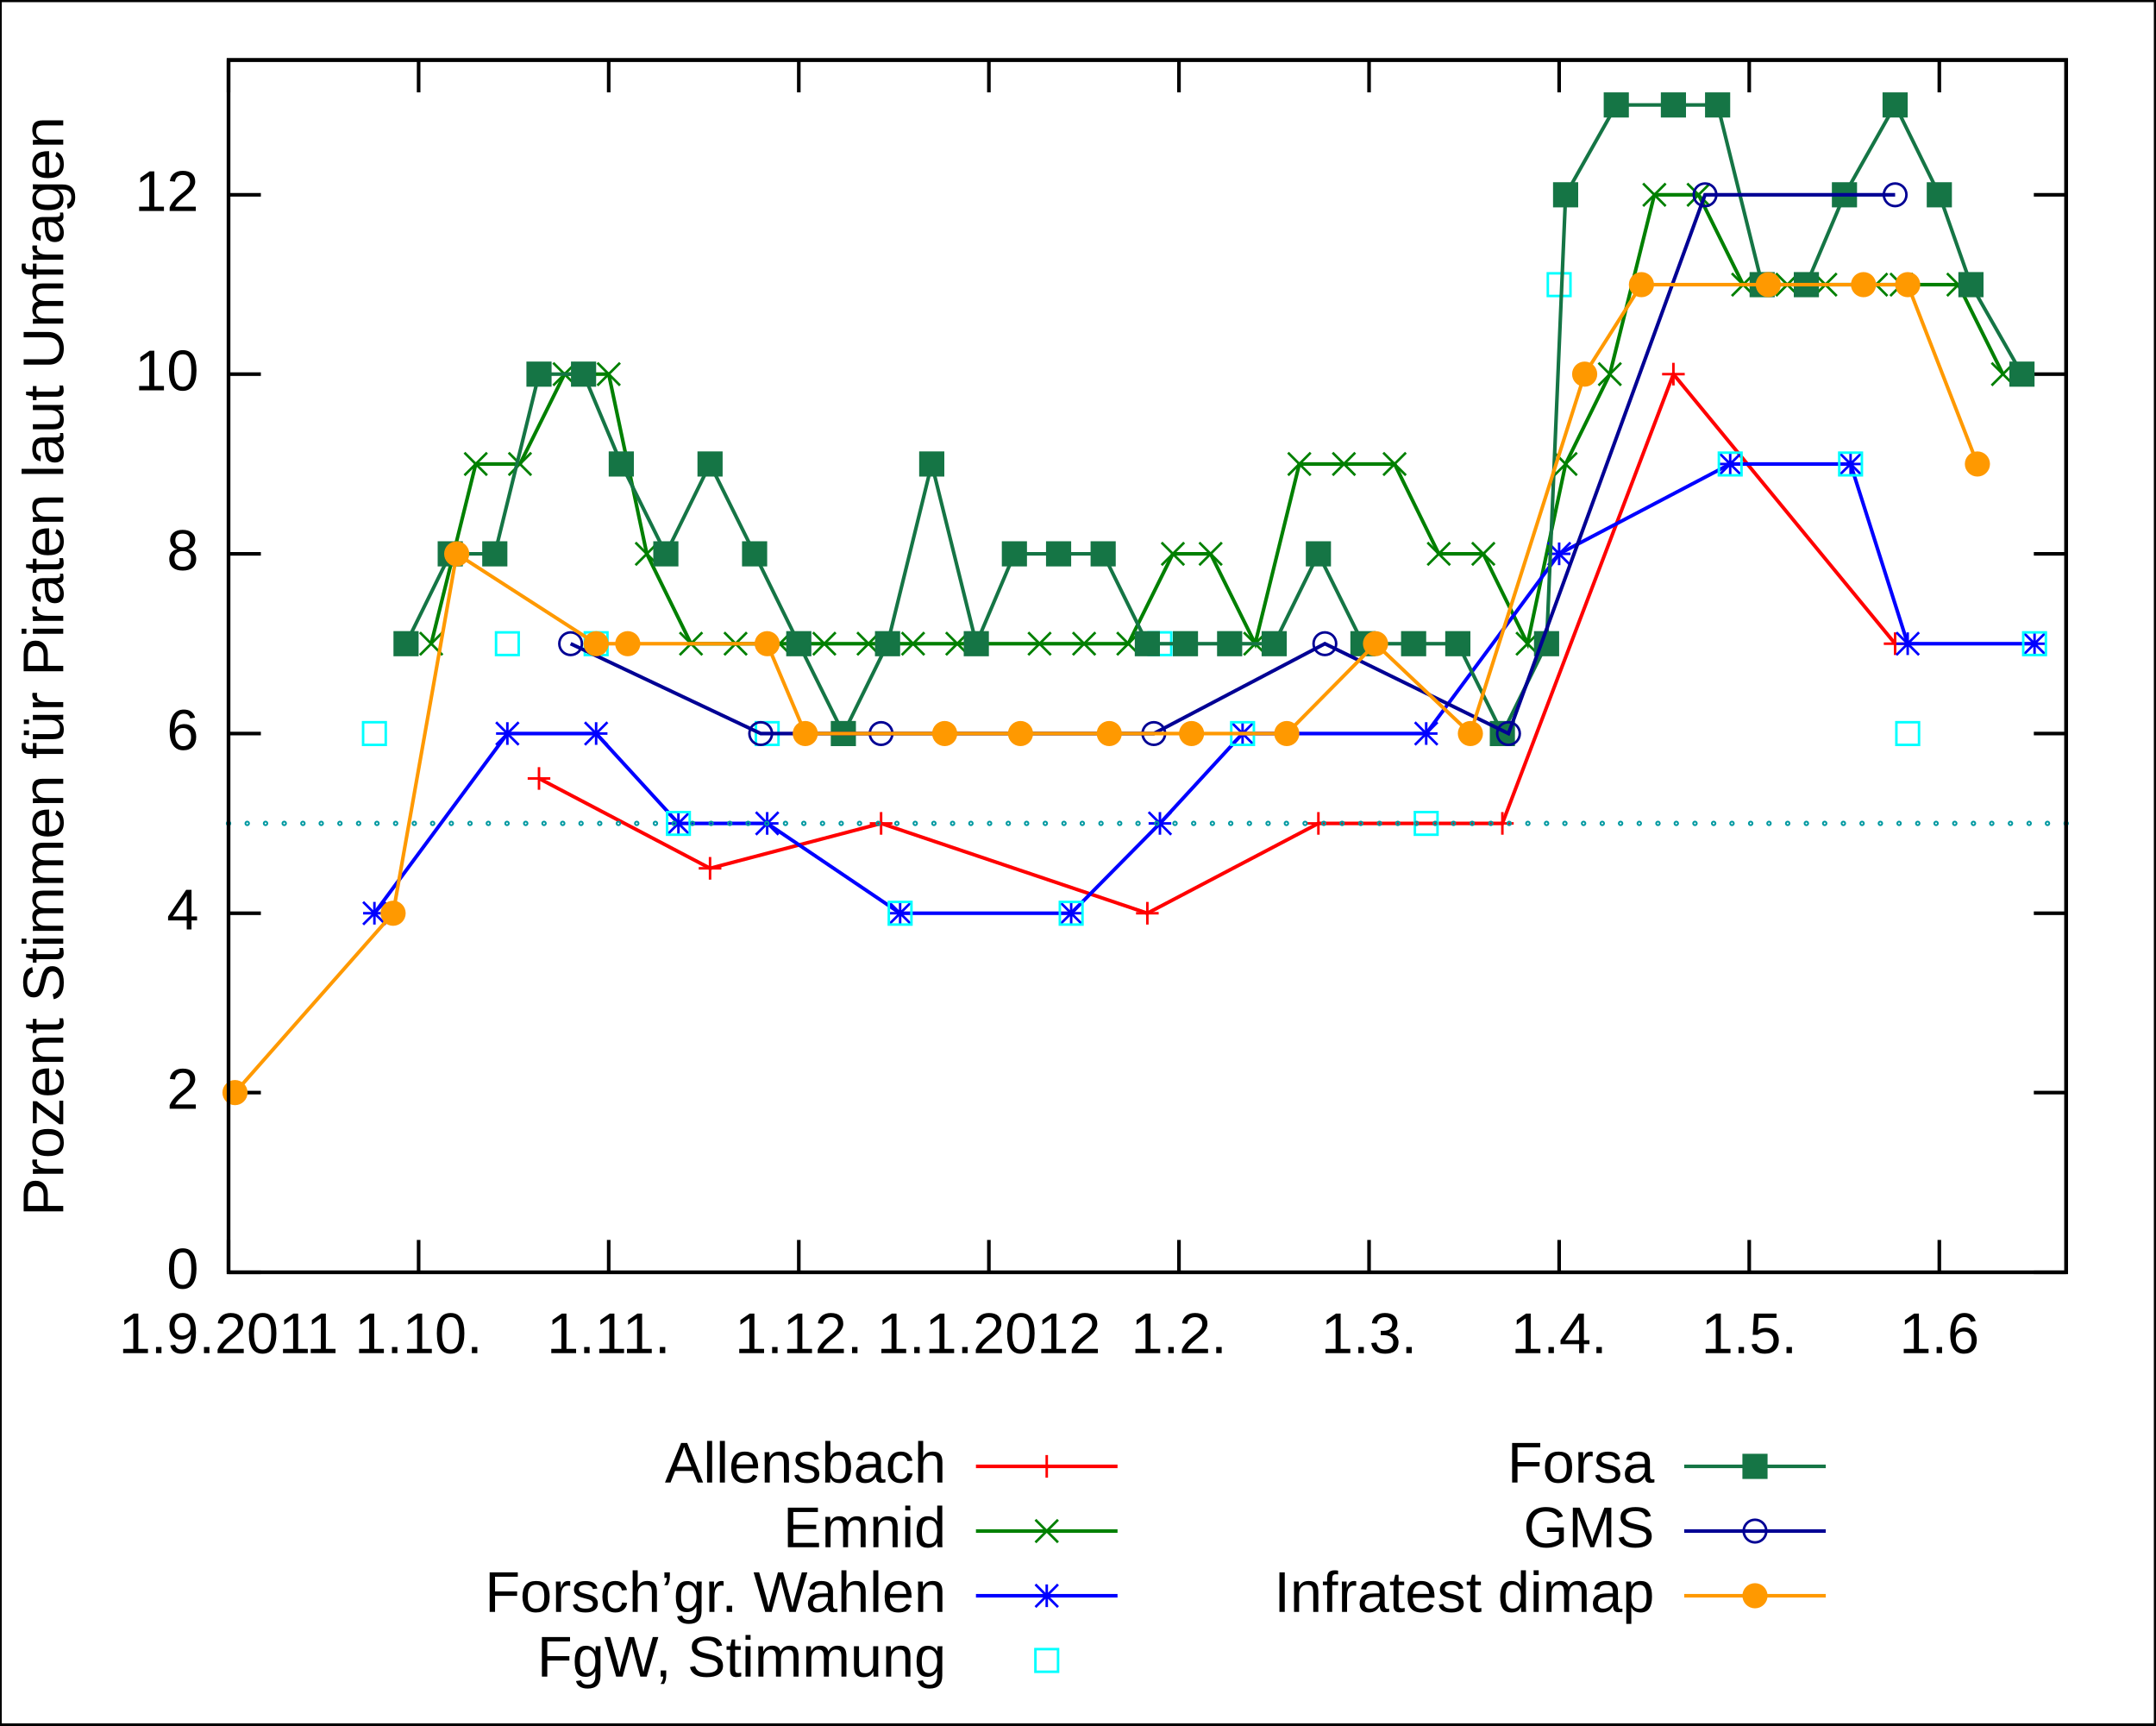
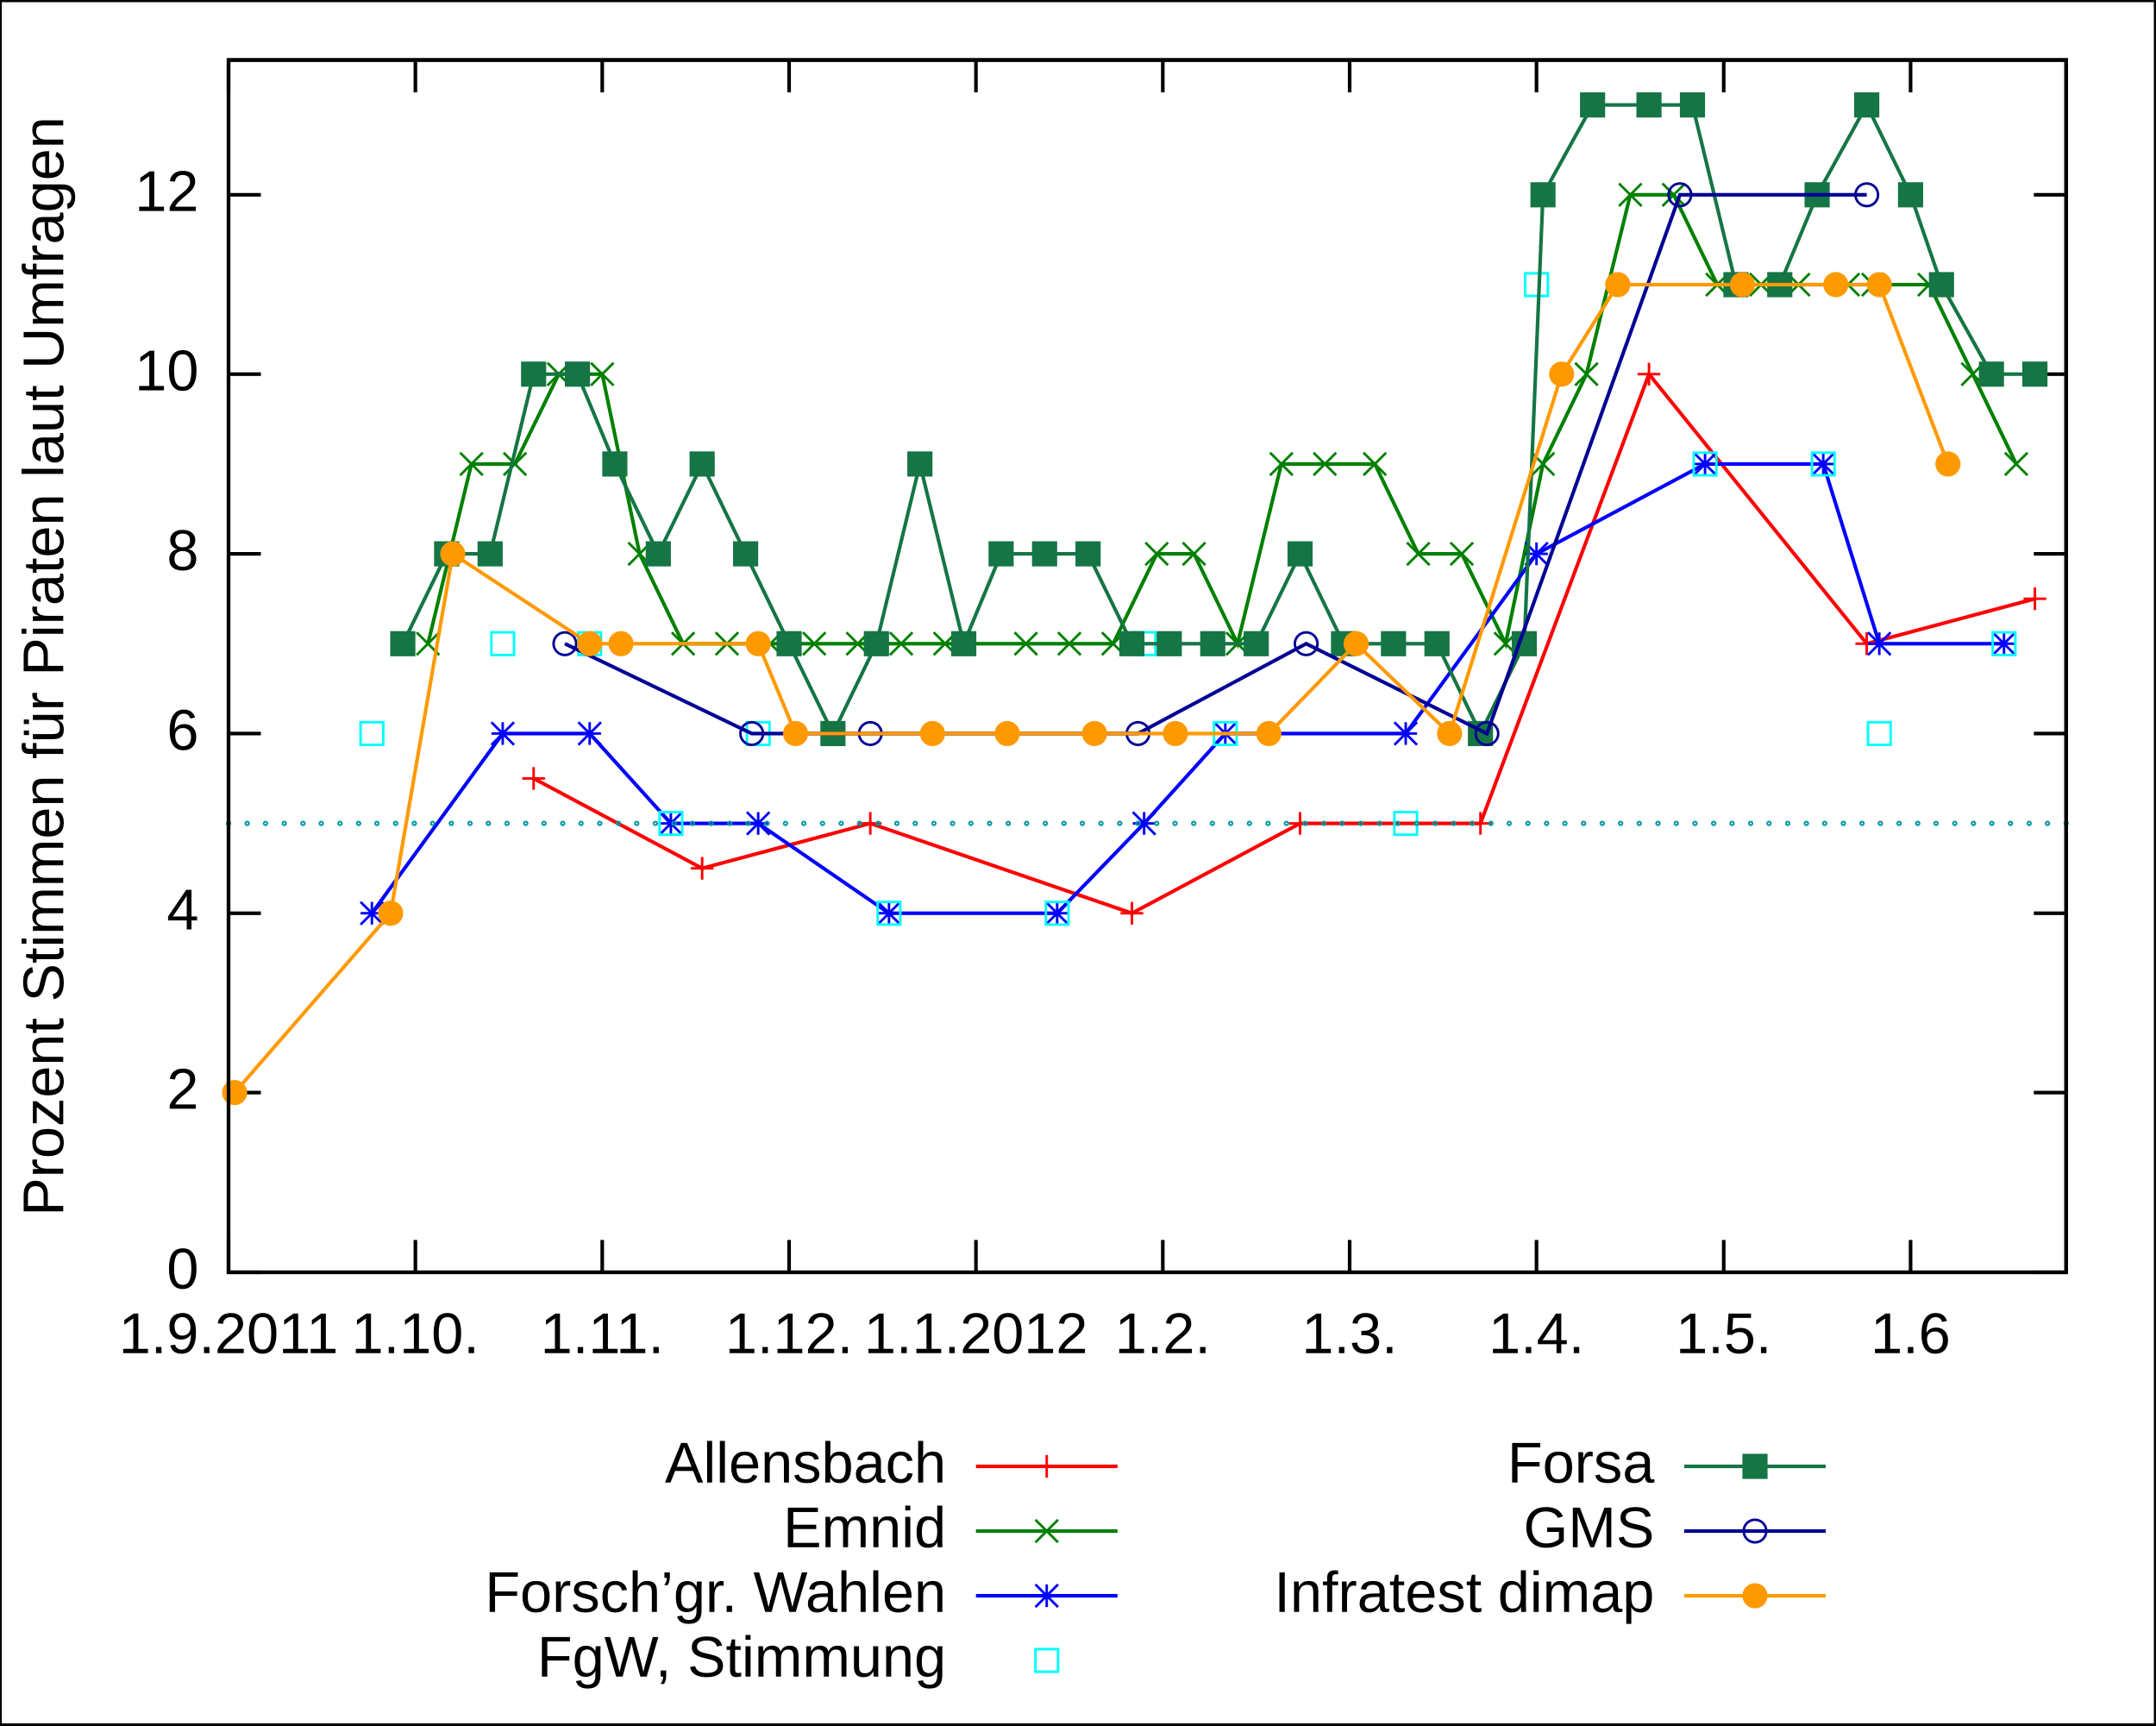
<svg xmlns="http://www.w3.org/2000/svg" xmlns:xlink="http://www.w3.org/1999/xlink" width="600" height="480" viewBox="0 0 600 480">
  <defs>
    <circle id="gpDot" r="0.5" stroke-width="0.5" />
    <path id="gpPt0" stroke-width="0.222" stroke="currentColor" d="M-1,0 h2 M0,-1 v2" />
    <path id="gpPt1" stroke-width="0.222" stroke="currentColor" d="M-1,-1 L1,1 M1,-1 L-1,1" />
    <path id="gpPt2" stroke-width="0.222" stroke="currentColor" d="M-1,0 L1,0 M0,-1 L0,1 M-1,-1 L1,1 M-1,1 L1,-1" />
    <rect id="gpPt3" stroke-width="0.222" stroke="currentColor" x="-1" y="-1" width="2" height="2" />
    <rect id="gpPt4" stroke-width="0.222" stroke="currentColor" fill="currentColor" x="-1" y="-1" width="2" height="2" />
    <circle id="gpPt5" stroke-width="0.222" stroke="currentColor" cx="0" cy="0" r="1" />
    <use xlink:href="#gpPt5" id="gpPt6" fill="currentColor" stroke="none" />
    <path id="gpPt7" stroke-width="0.222" stroke="currentColor" d="M0,-1.33 L-1.33,0.67 L1.33,0.67 z" />
    <use xlink:href="#gpPt7" id="gpPt8" fill="currentColor" stroke="none" />
    <use xlink:href="#gpPt7" id="gpPt9" stroke="currentColor" transform="rotate(180)" />
    <use xlink:href="#gpPt9" id="gpPt10" fill="currentColor" stroke="none" />
    <use xlink:href="#gpPt3" id="gpPt11" stroke="currentColor" transform="rotate(45)" />
    <use xlink:href="#gpPt11" id="gpPt12" fill="currentColor" stroke="none" />
  </defs>
  <g style="fill:none; color:white; stroke:currentColor; stroke-width:1.00; stroke-linecap:butt; stroke-linejoin:miter">
</g>
  <g style="fill:none; color:black; stroke:currentColor; stroke-width:1.00; stroke-linecap:butt; stroke-linejoin:miter">
    <g style="stroke:none; shape-rendering:crispEdges">
      <polygon fill="rgb(255, 255, 255)" points="0.0,480.0 599.9,480.0 599.9,0.1 0.0,0.1 " />
    </g>
    <path stroke="black" d="M0.0,480.0 L0.0,0.1 L599.9,0.1 L599.9,480.0 L0.0,480.0 M63.6,354.0 L72.6,354.0 M575.0,354.0    L566.0,354.0 " />
    <g transform="translate(55.3,358.5)" style="stroke:none; fill:black; font-family:Arial; font-size:12.00pt; text-anchor:end">
      <text> 0</text>
    </g>
    <path d="M63.6,304.0 L72.6,304.0 M575.0,304.0 L566.0,304.0 " />
    <g transform="translate(55.3,308.5)" style="stroke:none; fill:black; font-family:Arial; font-size:12.00pt; text-anchor:end">
      <text> 2</text>
    </g>
    <path d="M63.6,254.1 L72.6,254.1 M575.0,254.1 L566.0,254.1 " />
    <g transform="translate(55.3,258.6)" style="stroke:none; fill:black; font-family:Arial; font-size:12.00pt; text-anchor:end">
      <text> 4</text>
    </g>
    <path d="M63.6,204.1 L72.6,204.1 M575.0,204.1 L566.0,204.1 " />
    <g transform="translate(55.3,208.6)" style="stroke:none; fill:black; font-family:Arial; font-size:12.00pt; text-anchor:end">
      <text> 6</text>
    </g>
    <path d="M63.6,154.1 L72.6,154.1 M575.0,154.1 L566.0,154.1 " />
    <g transform="translate(55.3,158.6)" style="stroke:none; fill:black; font-family:Arial; font-size:12.00pt; text-anchor:end">
      <text> 8</text>
    </g>
    <path d="M63.6,104.1 L72.6,104.1 M575.0,104.1 L566.0,104.1 " />
    <g transform="translate(55.3,108.6)" style="stroke:none; fill:black; font-family:Arial; font-size:12.00pt; text-anchor:end">
      <text> 10</text>
    </g>
    <path d="M63.6,54.2 L72.6,54.2 M575.0,54.2 L566.0,54.2 " />
    <g transform="translate(55.3,58.7)" style="stroke:none; fill:black; font-family:Arial; font-size:12.00pt; text-anchor:end">
      <text> 12</text>
    </g>
    <path d="M63.6,354.0 L63.6,345.0 M63.6,16.7 L63.6,25.7 " />
    <g transform="translate(63.6,376.5)" style="stroke:none; fill:black; font-family:Arial; font-size:12.00pt; text-anchor:middle">
      <text>1.9.2011</text>
    </g>
-     <path d="M116.5,354.0 L116.5,345.0 M116.5,16.7 L116.5,25.7 " />
-     <g transform="translate(116.5,376.5)" style="stroke:none; fill:black; font-family:Arial; font-size:12.00pt; text-anchor:middle">
+     <path d="M115.6,354.0 L115.6,345.0 M115.6,16.7 L115.6,25.7 " />
+     <g transform="translate(115.6,376.5)" style="stroke:none; fill:black; font-family:Arial; font-size:12.00pt; text-anchor:middle">
      <text>1.10.</text>
    </g>
-     <path d="M169.4,354.0 L169.4,345.0 M169.4,16.7 L169.4,25.7 " />
-     <g transform="translate(169.4,376.5)" style="stroke:none; fill:black; font-family:Arial; font-size:12.00pt; text-anchor:middle">
+     <path d="M167.6,354.0 L167.6,345.0 M167.6,16.7 L167.6,25.7 " />
+     <g transform="translate(167.6,376.5)" style="stroke:none; fill:black; font-family:Arial; font-size:12.00pt; text-anchor:middle">
      <text>1.11.</text>
    </g>
-     <path d="M222.3,354.0 L222.3,345.0 M222.3,16.7 L222.3,25.7 " />
-     <g transform="translate(222.3,376.5)" style="stroke:none; fill:black; font-family:Arial; font-size:12.00pt; text-anchor:middle">
+     <path d="M219.6,354.0 L219.6,345.0 M219.6,16.7 L219.6,25.7 " />
+     <g transform="translate(219.6,376.5)" style="stroke:none; fill:black; font-family:Arial; font-size:12.00pt; text-anchor:middle">
      <text>1.12.</text>
    </g>
-     <path d="M275.2,354.0 L275.2,345.0 M275.2,16.7 L275.2,25.7 " />
-     <g transform="translate(275.2,376.5)" style="stroke:none; fill:black; font-family:Arial; font-size:12.00pt; text-anchor:middle">
+     <path d="M271.6,354.0 L271.6,345.0 M271.6,16.7 L271.6,25.7 " />
+     <g transform="translate(271.6,376.5)" style="stroke:none; fill:black; font-family:Arial; font-size:12.00pt; text-anchor:middle">
      <text>1.1.2012</text>
    </g>
-     <path d="M328.1,354.0 L328.1,345.0 M328.1,16.7 L328.1,25.7 " />
-     <g transform="translate(328.1,376.5)" style="stroke:none; fill:black; font-family:Arial; font-size:12.00pt; text-anchor:middle">
+     <path d="M323.6,354.0 L323.6,345.0 M323.6,16.7 L323.6,25.7 " />
+     <g transform="translate(323.6,376.5)" style="stroke:none; fill:black; font-family:Arial; font-size:12.00pt; text-anchor:middle">
      <text>1.2.</text>
    </g>
-     <path d="M381.0,354.0 L381.0,345.0 M381.0,16.7 L381.0,25.7 " />
-     <g transform="translate(381.0,376.5)" style="stroke:none; fill:black; font-family:Arial; font-size:12.00pt; text-anchor:middle">
+     <path d="M375.6,354.0 L375.6,345.0 M375.6,16.7 L375.6,25.7 " />
+     <g transform="translate(375.6,376.5)" style="stroke:none; fill:black; font-family:Arial; font-size:12.00pt; text-anchor:middle">
      <text>1.3.</text>
    </g>
-     <path d="M433.9,354.0 L433.9,345.0 M433.9,16.7 L433.9,25.7 " />
-     <g transform="translate(433.9,376.5)" style="stroke:none; fill:black; font-family:Arial; font-size:12.00pt; text-anchor:middle">
+     <path d="M427.6,354.0 L427.6,345.0 M427.6,16.7 L427.6,25.7 " />
+     <g transform="translate(427.6,376.5)" style="stroke:none; fill:black; font-family:Arial; font-size:12.00pt; text-anchor:middle">
      <text>1.4.</text>
    </g>
-     <path d="M486.8,354.0 L486.8,345.0 M486.8,16.7 L486.8,25.7 " />
-     <g transform="translate(486.8,376.5)" style="stroke:none; fill:black; font-family:Arial; font-size:12.00pt; text-anchor:middle">
+     <path d="M479.7,354.0 L479.7,345.0 M479.7,16.7 L479.7,25.7 " />
+     <g transform="translate(479.7,376.5)" style="stroke:none; fill:black; font-family:Arial; font-size:12.00pt; text-anchor:middle">
      <text>1.5.</text>
    </g>
-     <path d="M539.7,354.0 L539.7,345.0 M539.7,16.7 L539.7,25.7 " />
-     <g transform="translate(539.7,376.5)" style="stroke:none; fill:black; font-family:Arial; font-size:12.00pt; text-anchor:middle">
+     <path d="M531.7,354.0 L531.7,345.0 M531.7,16.7 L531.7,25.7 " />
+     <g transform="translate(531.7,376.5)" style="stroke:none; fill:black; font-family:Arial; font-size:12.00pt; text-anchor:middle">
      <text>1.6</text>
    </g>
    <path d="M63.6,16.7 L63.6,354.0 L575.0,354.0 L575.0,16.7 L63.6,16.7 Z " />
    <g transform="translate(17.6,185.4) rotate(270)" style="stroke:none; fill:black; font-family:Arial; font-size:12.00pt; text-anchor:middle">
      <text>Prozent Stimmen für Piraten laut Umfragen</text>
    </g>
  </g>
  <a xlink:title="Plot #1">
    <g style="fill:none; color:red; stroke:currentColor; stroke-width:1.00; stroke-linecap:butt; stroke-linejoin:miter">
      <g transform="translate(263.3,412.5)" style="stroke:none; fill:black; font-family:Arial; font-size:12.00pt; text-anchor:end">
        <text>Allensbach</text>
      </g>
-       <path d="M271.6,408.0 L311.0,408.0 M527.4,179.1 L465.7,104.1 L418.1,229.1 L366.9,229.1 L319.3,254.1 L245.2,229.1    L197.6,241.6 L150.0,216.6 " />
-       <use xlink:href="#gpPt0" transform="translate(527.4,179.1) scale(3.15)" />
-       <use xlink:href="#gpPt0" transform="translate(465.7,104.1) scale(3.15)" />
-       <use xlink:href="#gpPt0" transform="translate(418.1,229.1) scale(3.15)" />
-       <use xlink:href="#gpPt0" transform="translate(366.9,229.1) scale(3.15)" />
-       <use xlink:href="#gpPt0" transform="translate(319.3,254.1) scale(3.15)" />
-       <use xlink:href="#gpPt0" transform="translate(245.2,229.1) scale(3.15)" />
-       <use xlink:href="#gpPt0" transform="translate(197.6,241.6) scale(3.15)" />
-       <use xlink:href="#gpPt0" transform="translate(150.0,216.6) scale(3.15)" />
+       <path d="M271.6,408.0 L311.0,408.0 M566.3,166.6 L519.5,179.1 L458.9,104.1 L412.0,229.1 L361.8,229.1 L315.0,254.1    L242.2,229.1 L195.4,241.6 L148.5,216.6 " />
+       <use xlink:href="#gpPt0" transform="translate(566.3,166.6) scale(3.15)" />
+       <use xlink:href="#gpPt0" transform="translate(519.5,179.1) scale(3.15)" />
+       <use xlink:href="#gpPt0" transform="translate(458.9,104.1) scale(3.15)" />
+       <use xlink:href="#gpPt0" transform="translate(412.0,229.1) scale(3.15)" />
+       <use xlink:href="#gpPt0" transform="translate(361.8,229.1) scale(3.15)" />
+       <use xlink:href="#gpPt0" transform="translate(315.0,254.1) scale(3.15)" />
+       <use xlink:href="#gpPt0" transform="translate(242.2,229.1) scale(3.15)" />
+       <use xlink:href="#gpPt0" transform="translate(195.4,241.6) scale(3.15)" />
+       <use xlink:href="#gpPt0" transform="translate(148.5,216.6) scale(3.15)" />
      <use xlink:href="#gpPt0" transform="translate(291.3,408.0) scale(3.15)" />
    </g>
  </a>
  <a xlink:title="Plot #2">
    <g style="fill:none; color:green; stroke:currentColor; stroke-width:1.00; stroke-linecap:butt; stroke-linejoin:miter">
      <g transform="translate(263.3,430.5)" style="stroke:none; fill:black; font-family:Arial; font-size:12.00pt; text-anchor:end">
        <text>Emnid</text>
      </g>
-       <path d="M271.6,426.0 L311.0,426.0 M557.4,104.1 L545.0,79.2 L529.2,79.2 L522.1,79.2 L508.0,79.2 L497.4,79.2    L485.1,79.2 L472.7,54.2 L460.4,54.2 L448.0,104.1 L435.7,129.1 L425.1,179.1 L412.8,154.1 L400.4,154.1    L388.1,129.1 L374.0,129.1 L361.6,129.1 L349.3,179.1 L336.9,154.1 L326.4,154.1 L314.0,179.1 L301.7,179.1    L289.3,179.1 L266.4,179.1 L254.1,179.1 L241.7,179.1 L229.4,179.1 L217.0,179.1 L204.7,179.1 L192.3,179.1    L180.0,154.1 L169.4,104.1 L157.1,104.1 L144.7,129.1 L132.4,129.1 L120.0,179.1 " />
-       <use xlink:href="#gpPt1" transform="translate(557.4,104.1) scale(3.15)" />
-       <use xlink:href="#gpPt1" transform="translate(545.0,79.2) scale(3.15)" />
-       <use xlink:href="#gpPt1" transform="translate(529.2,79.2) scale(3.15)" />
-       <use xlink:href="#gpPt1" transform="translate(522.1,79.2) scale(3.15)" />
-       <use xlink:href="#gpPt1" transform="translate(508.0,79.2) scale(3.15)" />
-       <use xlink:href="#gpPt1" transform="translate(497.4,79.2) scale(3.15)" />
-       <use xlink:href="#gpPt1" transform="translate(485.1,79.2) scale(3.15)" />
-       <use xlink:href="#gpPt1" transform="translate(472.7,54.2) scale(3.15)" />
-       <use xlink:href="#gpPt1" transform="translate(460.4,54.2) scale(3.15)" />
-       <use xlink:href="#gpPt1" transform="translate(448.0,104.1) scale(3.15)" />
-       <use xlink:href="#gpPt1" transform="translate(435.7,129.1) scale(3.15)" />
-       <use xlink:href="#gpPt1" transform="translate(425.1,179.1) scale(3.15)" />
-       <use xlink:href="#gpPt1" transform="translate(412.8,154.1) scale(3.15)" />
-       <use xlink:href="#gpPt1" transform="translate(400.4,154.1) scale(3.15)" />
-       <use xlink:href="#gpPt1" transform="translate(388.1,129.1) scale(3.15)" />
-       <use xlink:href="#gpPt1" transform="translate(374.0,129.1) scale(3.15)" />
-       <use xlink:href="#gpPt1" transform="translate(361.6,129.1) scale(3.15)" />
-       <use xlink:href="#gpPt1" transform="translate(349.3,179.1) scale(3.15)" />
-       <use xlink:href="#gpPt1" transform="translate(336.9,154.1) scale(3.15)" />
-       <use xlink:href="#gpPt1" transform="translate(326.4,154.1) scale(3.15)" />
-       <use xlink:href="#gpPt1" transform="translate(314.0,179.1) scale(3.15)" />
-       <use xlink:href="#gpPt1" transform="translate(301.7,179.1) scale(3.15)" />
-       <use xlink:href="#gpPt1" transform="translate(289.3,179.1) scale(3.15)" />
-       <use xlink:href="#gpPt1" transform="translate(266.4,179.1) scale(3.15)" />
-       <use xlink:href="#gpPt1" transform="translate(254.1,179.1) scale(3.15)" />
-       <use xlink:href="#gpPt1" transform="translate(241.7,179.1) scale(3.15)" />
-       <use xlink:href="#gpPt1" transform="translate(229.4,179.1) scale(3.15)" />
-       <use xlink:href="#gpPt1" transform="translate(217.0,179.1) scale(3.15)" />
-       <use xlink:href="#gpPt1" transform="translate(204.7,179.1) scale(3.15)" />
-       <use xlink:href="#gpPt1" transform="translate(192.3,179.1) scale(3.15)" />
-       <use xlink:href="#gpPt1" transform="translate(180.0,154.1) scale(3.15)" />
-       <use xlink:href="#gpPt1" transform="translate(169.4,104.1) scale(3.15)" />
-       <use xlink:href="#gpPt1" transform="translate(157.1,104.1) scale(3.15)" />
-       <use xlink:href="#gpPt1" transform="translate(144.7,129.1) scale(3.15)" />
-       <use xlink:href="#gpPt1" transform="translate(132.4,129.1) scale(3.15)" />
-       <use xlink:href="#gpPt1" transform="translate(120.0,179.1) scale(3.15)" />
+       <path d="M271.6,426.0 L311.0,426.0 M561.1,129.1 L549.0,104.1 L536.9,79.2 L521.3,79.2 L514.3,79.2 L500.5,79.2    L490.1,79.2 L477.9,79.2 L465.8,54.2 L453.7,54.2 L441.5,104.1 L429.4,129.1 L419.0,179.1 L406.8,154.1    L394.7,154.1 L382.6,129.1 L368.7,129.1 L356.6,129.1 L344.4,179.1 L332.3,154.1 L321.9,154.1 L309.8,179.1    L297.6,179.1 L285.5,179.1 L263.0,179.1 L250.8,179.1 L238.7,179.1 L226.6,179.1 L214.4,179.1 L202.3,179.1    L190.1,179.1 L178.0,154.1 L167.6,104.1 L155.5,104.1 L143.3,129.1 L131.2,129.1 L119.1,179.1 " />
+       <use xlink:href="#gpPt1" transform="translate(561.1,129.1) scale(3.15)" />
+       <use xlink:href="#gpPt1" transform="translate(549.0,104.1) scale(3.15)" />
+       <use xlink:href="#gpPt1" transform="translate(536.9,79.2) scale(3.15)" />
+       <use xlink:href="#gpPt1" transform="translate(521.3,79.2) scale(3.15)" />
+       <use xlink:href="#gpPt1" transform="translate(514.3,79.2) scale(3.15)" />
+       <use xlink:href="#gpPt1" transform="translate(500.5,79.2) scale(3.15)" />
+       <use xlink:href="#gpPt1" transform="translate(490.1,79.2) scale(3.15)" />
+       <use xlink:href="#gpPt1" transform="translate(477.9,79.2) scale(3.15)" />
+       <use xlink:href="#gpPt1" transform="translate(465.8,54.2) scale(3.15)" />
+       <use xlink:href="#gpPt1" transform="translate(453.7,54.2) scale(3.15)" />
+       <use xlink:href="#gpPt1" transform="translate(441.5,104.1) scale(3.15)" />
+       <use xlink:href="#gpPt1" transform="translate(429.4,129.1) scale(3.15)" />
+       <use xlink:href="#gpPt1" transform="translate(419.0,179.1) scale(3.15)" />
+       <use xlink:href="#gpPt1" transform="translate(406.8,154.1) scale(3.15)" />
+       <use xlink:href="#gpPt1" transform="translate(394.7,154.1) scale(3.15)" />
+       <use xlink:href="#gpPt1" transform="translate(382.6,129.1) scale(3.15)" />
+       <use xlink:href="#gpPt1" transform="translate(368.7,129.1) scale(3.15)" />
+       <use xlink:href="#gpPt1" transform="translate(356.6,129.1) scale(3.15)" />
+       <use xlink:href="#gpPt1" transform="translate(344.4,179.1) scale(3.15)" />
+       <use xlink:href="#gpPt1" transform="translate(332.3,154.1) scale(3.15)" />
+       <use xlink:href="#gpPt1" transform="translate(321.9,154.1) scale(3.15)" />
+       <use xlink:href="#gpPt1" transform="translate(309.8,179.1) scale(3.15)" />
+       <use xlink:href="#gpPt1" transform="translate(297.6,179.1) scale(3.15)" />
+       <use xlink:href="#gpPt1" transform="translate(285.5,179.1) scale(3.15)" />
+       <use xlink:href="#gpPt1" transform="translate(263.0,179.1) scale(3.15)" />
+       <use xlink:href="#gpPt1" transform="translate(250.8,179.1) scale(3.15)" />
+       <use xlink:href="#gpPt1" transform="translate(238.7,179.1) scale(3.15)" />
+       <use xlink:href="#gpPt1" transform="translate(226.6,179.1) scale(3.15)" />
+       <use xlink:href="#gpPt1" transform="translate(214.4,179.1) scale(3.15)" />
+       <use xlink:href="#gpPt1" transform="translate(202.3,179.1) scale(3.15)" />
+       <use xlink:href="#gpPt1" transform="translate(190.1,179.1) scale(3.15)" />
+       <use xlink:href="#gpPt1" transform="translate(178.0,154.1) scale(3.15)" />
+       <use xlink:href="#gpPt1" transform="translate(167.6,104.1) scale(3.15)" />
+       <use xlink:href="#gpPt1" transform="translate(155.5,104.1) scale(3.15)" />
+       <use xlink:href="#gpPt1" transform="translate(143.3,129.1) scale(3.15)" />
+       <use xlink:href="#gpPt1" transform="translate(131.2,129.1) scale(3.15)" />
+       <use xlink:href="#gpPt1" transform="translate(119.1,179.1) scale(3.15)" />
      <use xlink:href="#gpPt1" transform="translate(291.3,426.0) scale(3.15)" />
    </g>
  </a>
  <a xlink:title="Plot #3">
    <g style="fill:none; color:blue; stroke:currentColor; stroke-width:1.00; stroke-linecap:butt; stroke-linejoin:miter">
      <g transform="translate(263.3,448.5)" style="stroke:none; fill:black; font-family:Arial; font-size:12.00pt; text-anchor:end">
        <text>Forsch’gr. Wahlen</text>
      </g>
-       <path d="M271.6,444.0 L311.0,444.0 M566.2,179.1 L530.9,179.1 L515.0,129.1 L481.5,129.1 L433.9,154.1 L396.9,204.1    L345.8,204.1 L322.8,229.1 L298.1,254.1 L250.5,254.1 L213.5,229.1 L188.8,229.1 L165.9,204.1 L141.2,204.1    L104.2,254.1 " />
-       <use xlink:href="#gpPt2" transform="translate(566.2,179.1) scale(3.15)" />
-       <use xlink:href="#gpPt2" transform="translate(530.9,179.1) scale(3.15)" />
-       <use xlink:href="#gpPt2" transform="translate(515.0,129.1) scale(3.15)" />
-       <use xlink:href="#gpPt2" transform="translate(481.5,129.1) scale(3.15)" />
-       <use xlink:href="#gpPt2" transform="translate(433.9,154.1) scale(3.15)" />
-       <use xlink:href="#gpPt2" transform="translate(396.9,204.1) scale(3.15)" />
-       <use xlink:href="#gpPt2" transform="translate(345.8,204.1) scale(3.15)" />
-       <use xlink:href="#gpPt2" transform="translate(322.8,229.1) scale(3.15)" />
-       <use xlink:href="#gpPt2" transform="translate(298.1,254.1) scale(3.15)" />
-       <use xlink:href="#gpPt2" transform="translate(250.5,254.1) scale(3.15)" />
-       <use xlink:href="#gpPt2" transform="translate(213.5,229.1) scale(3.15)" />
-       <use xlink:href="#gpPt2" transform="translate(188.8,229.1) scale(3.15)" />
-       <use xlink:href="#gpPt2" transform="translate(165.9,204.1) scale(3.15)" />
-       <use xlink:href="#gpPt2" transform="translate(141.2,204.1) scale(3.15)" />
-       <use xlink:href="#gpPt2" transform="translate(104.2,254.1) scale(3.15)" />
+       <path d="M271.6,444.0 L311.0,444.0 M557.7,179.1 L523.0,179.1 L507.4,129.1 L474.5,129.1 L427.6,154.1 L391.2,204.1    L341.0,204.1 L318.4,229.1 L294.2,254.1 L247.4,254.1 L211.0,229.1 L186.7,229.1 L164.1,204.1 L139.9,204.1    L103.5,254.1 " />
+       <use xlink:href="#gpPt2" transform="translate(557.7,179.1) scale(3.15)" />
+       <use xlink:href="#gpPt2" transform="translate(523.0,179.1) scale(3.15)" />
+       <use xlink:href="#gpPt2" transform="translate(507.4,129.1) scale(3.15)" />
+       <use xlink:href="#gpPt2" transform="translate(474.5,129.1) scale(3.15)" />
+       <use xlink:href="#gpPt2" transform="translate(427.6,154.1) scale(3.15)" />
+       <use xlink:href="#gpPt2" transform="translate(391.2,204.1) scale(3.15)" />
+       <use xlink:href="#gpPt2" transform="translate(341.0,204.1) scale(3.15)" />
+       <use xlink:href="#gpPt2" transform="translate(318.4,229.1) scale(3.15)" />
+       <use xlink:href="#gpPt2" transform="translate(294.2,254.1) scale(3.15)" />
+       <use xlink:href="#gpPt2" transform="translate(247.4,254.1) scale(3.15)" />
+       <use xlink:href="#gpPt2" transform="translate(211.0,229.1) scale(3.15)" />
+       <use xlink:href="#gpPt2" transform="translate(186.7,229.1) scale(3.15)" />
+       <use xlink:href="#gpPt2" transform="translate(164.1,204.1) scale(3.15)" />
+       <use xlink:href="#gpPt2" transform="translate(139.9,204.1) scale(3.15)" />
+       <use xlink:href="#gpPt2" transform="translate(103.5,254.1) scale(3.15)" />
      <use xlink:href="#gpPt2" transform="translate(291.3,444.0) scale(3.15)" />
    </g>
  </a>
  <a xlink:title="Plot #4">
    <g style="fill:none; color:cyan; stroke:currentColor; stroke-width:1.00; stroke-linecap:butt; stroke-linejoin:miter">
      <g transform="translate(263.3,466.5)" style="stroke:none; fill:black; font-family:Arial; font-size:12.00pt; text-anchor:end">
        <text>FgW, Stimmung</text>
      </g>
-       <use xlink:href="#gpPt3" transform="translate(566.2,179.1) scale(3.15)" />
-       <use xlink:href="#gpPt3" transform="translate(530.9,204.1) scale(3.15)" />
-       <use xlink:href="#gpPt3" transform="translate(515.0,129.1) scale(3.15)" />
-       <use xlink:href="#gpPt3" transform="translate(481.5,129.1) scale(3.15)" />
-       <use xlink:href="#gpPt3" transform="translate(433.9,79.2) scale(3.15)" />
-       <use xlink:href="#gpPt3" transform="translate(396.9,229.1) scale(3.15)" />
-       <use xlink:href="#gpPt3" transform="translate(345.8,204.1) scale(3.15)" />
-       <use xlink:href="#gpPt3" transform="translate(322.8,179.1) scale(3.15)" />
-       <use xlink:href="#gpPt3" transform="translate(298.1,254.1) scale(3.15)" />
-       <use xlink:href="#gpPt3" transform="translate(250.5,254.1) scale(3.15)" />
-       <use xlink:href="#gpPt3" transform="translate(213.5,204.1) scale(3.15)" />
-       <use xlink:href="#gpPt3" transform="translate(188.8,229.1) scale(3.15)" />
-       <use xlink:href="#gpPt3" transform="translate(165.9,179.1) scale(3.15)" />
-       <use xlink:href="#gpPt3" transform="translate(141.2,179.1) scale(3.15)" />
-       <use xlink:href="#gpPt3" transform="translate(104.2,204.1) scale(3.15)" />
+       <use xlink:href="#gpPt3" transform="translate(557.7,179.1) scale(3.15)" />
+       <use xlink:href="#gpPt3" transform="translate(523.0,204.1) scale(3.15)" />
+       <use xlink:href="#gpPt3" transform="translate(507.4,129.1) scale(3.15)" />
+       <use xlink:href="#gpPt3" transform="translate(474.5,129.1) scale(3.15)" />
+       <use xlink:href="#gpPt3" transform="translate(427.6,79.2) scale(3.15)" />
+       <use xlink:href="#gpPt3" transform="translate(391.2,229.1) scale(3.15)" />
+       <use xlink:href="#gpPt3" transform="translate(341.0,204.1) scale(3.15)" />
+       <use xlink:href="#gpPt3" transform="translate(318.4,179.1) scale(3.15)" />
+       <use xlink:href="#gpPt3" transform="translate(294.2,254.1) scale(3.15)" />
+       <use xlink:href="#gpPt3" transform="translate(247.4,254.1) scale(3.15)" />
+       <use xlink:href="#gpPt3" transform="translate(211.0,204.1) scale(3.15)" />
+       <use xlink:href="#gpPt3" transform="translate(186.7,229.1) scale(3.15)" />
+       <use xlink:href="#gpPt3" transform="translate(164.1,179.1) scale(3.15)" />
+       <use xlink:href="#gpPt3" transform="translate(139.9,179.1) scale(3.15)" />
+       <use xlink:href="#gpPt3" transform="translate(103.5,204.1) scale(3.15)" />
      <use xlink:href="#gpPt3" transform="translate(291.3,462.0) scale(3.15)" />
    </g>
  </a>
  <a xlink:title="Plot #5">
    <g style="fill:none; color:#157545; stroke:currentColor; stroke-width:1.00; stroke-linecap:butt; stroke-linejoin:miter">
      <g transform="translate(460.4,412.5)" style="stroke:none; fill:black; font-family:Arial; font-size:12.00pt; text-anchor:end">
        <text>Forsa</text>
      </g>
-       <path d="M468.7,408.0 L508.1,408.0 M562.7,104.1 L548.5,79.2 L539.7,54.2 L527.4,29.2 L513.3,54.2 L502.7,79.2    L490.4,79.2 L478.0,29.2 L465.7,29.2 L449.8,29.2 L435.7,54.2 L430.4,179.1 L418.1,204.1 L405.7,179.1    L393.4,179.1 L379.3,179.1 L366.9,154.1 L354.6,179.1 L342.2,179.1 L329.9,179.1 L319.3,179.1 L307.0,154.1    L294.6,154.1 L282.3,154.1 L271.7,179.1 L259.3,129.1 L247.0,179.1 L234.7,204.1 L222.3,179.1 L210.0,154.1    L197.6,129.1 L185.3,154.1 L172.9,129.1 L162.4,104.1 L150.0,104.1 L137.7,154.1 L125.3,154.1 L113.0,179.1    " />
-       <use xlink:href="#gpPt4" transform="translate(562.7,104.1) scale(3.15)" />
-       <use xlink:href="#gpPt4" transform="translate(548.5,79.2) scale(3.15)" />
-       <use xlink:href="#gpPt4" transform="translate(539.7,54.2) scale(3.15)" />
-       <use xlink:href="#gpPt4" transform="translate(527.4,29.2) scale(3.15)" />
-       <use xlink:href="#gpPt4" transform="translate(513.3,54.2) scale(3.15)" />
-       <use xlink:href="#gpPt4" transform="translate(502.7,79.2) scale(3.15)" />
-       <use xlink:href="#gpPt4" transform="translate(490.4,79.2) scale(3.15)" />
-       <use xlink:href="#gpPt4" transform="translate(478.0,29.2) scale(3.15)" />
-       <use xlink:href="#gpPt4" transform="translate(465.7,29.2) scale(3.15)" />
-       <use xlink:href="#gpPt4" transform="translate(449.8,29.2) scale(3.15)" />
-       <use xlink:href="#gpPt4" transform="translate(435.7,54.2) scale(3.15)" />
-       <use xlink:href="#gpPt4" transform="translate(430.4,179.1) scale(3.15)" />
-       <use xlink:href="#gpPt4" transform="translate(418.1,204.1) scale(3.15)" />
-       <use xlink:href="#gpPt4" transform="translate(405.7,179.1) scale(3.15)" />
-       <use xlink:href="#gpPt4" transform="translate(393.4,179.1) scale(3.15)" />
-       <use xlink:href="#gpPt4" transform="translate(379.3,179.1) scale(3.15)" />
-       <use xlink:href="#gpPt4" transform="translate(366.9,154.1) scale(3.15)" />
-       <use xlink:href="#gpPt4" transform="translate(354.6,179.1) scale(3.15)" />
-       <use xlink:href="#gpPt4" transform="translate(342.2,179.1) scale(3.15)" />
-       <use xlink:href="#gpPt4" transform="translate(329.9,179.1) scale(3.15)" />
-       <use xlink:href="#gpPt4" transform="translate(319.3,179.1) scale(3.15)" />
-       <use xlink:href="#gpPt4" transform="translate(307.0,154.1) scale(3.15)" />
-       <use xlink:href="#gpPt4" transform="translate(294.6,154.1) scale(3.15)" />
-       <use xlink:href="#gpPt4" transform="translate(282.3,154.1) scale(3.15)" />
-       <use xlink:href="#gpPt4" transform="translate(271.7,179.1) scale(3.15)" />
-       <use xlink:href="#gpPt4" transform="translate(259.3,129.1) scale(3.15)" />
-       <use xlink:href="#gpPt4" transform="translate(247.0,179.1) scale(3.15)" />
-       <use xlink:href="#gpPt4" transform="translate(234.7,204.1) scale(3.15)" />
-       <use xlink:href="#gpPt4" transform="translate(222.3,179.1) scale(3.15)" />
-       <use xlink:href="#gpPt4" transform="translate(210.0,154.1) scale(3.15)" />
-       <use xlink:href="#gpPt4" transform="translate(197.6,129.1) scale(3.15)" />
-       <use xlink:href="#gpPt4" transform="translate(185.3,154.1) scale(3.15)" />
-       <use xlink:href="#gpPt4" transform="translate(172.9,129.1) scale(3.15)" />
-       <use xlink:href="#gpPt4" transform="translate(162.4,104.1) scale(3.15)" />
-       <use xlink:href="#gpPt4" transform="translate(150.0,104.1) scale(3.15)" />
-       <use xlink:href="#gpPt4" transform="translate(137.7,154.1) scale(3.15)" />
-       <use xlink:href="#gpPt4" transform="translate(125.3,154.1) scale(3.15)" />
-       <use xlink:href="#gpPt4" transform="translate(113.0,179.1) scale(3.15)" />
+       <path d="M468.7,408.0 L508.1,408.0 M566.3,104.1 L554.2,104.1 L540.3,79.2 L531.7,54.2 L519.5,29.2 L505.7,54.2    L495.3,79.2 L483.1,79.2 L471.0,29.2 L458.9,29.2 L443.2,29.2 L429.4,54.2 L424.2,179.1 L412.0,204.1    L399.9,179.1 L387.8,179.1 L373.9,179.1 L361.8,154.1 L349.6,179.1 L337.5,179.1 L325.4,179.1 L315.0,179.1    L302.8,154.1 L290.7,154.1 L278.6,154.1 L268.2,179.1 L256.0,129.1 L243.9,179.1 L231.8,204.1 L219.6,179.1    L207.5,154.1 L195.4,129.1 L183.2,154.1 L171.1,129.1 L160.7,104.1 L148.5,104.1 L136.4,154.1 L124.3,154.1    L112.1,179.1 " />
+       <use xlink:href="#gpPt4" transform="translate(566.3,104.1) scale(3.15)" />
+       <use xlink:href="#gpPt4" transform="translate(554.2,104.1) scale(3.15)" />
+       <use xlink:href="#gpPt4" transform="translate(540.3,79.2) scale(3.15)" />
+       <use xlink:href="#gpPt4" transform="translate(531.7,54.2) scale(3.15)" />
+       <use xlink:href="#gpPt4" transform="translate(519.5,29.2) scale(3.15)" />
+       <use xlink:href="#gpPt4" transform="translate(505.7,54.2) scale(3.15)" />
+       <use xlink:href="#gpPt4" transform="translate(495.3,79.2) scale(3.15)" />
+       <use xlink:href="#gpPt4" transform="translate(483.1,79.2) scale(3.15)" />
+       <use xlink:href="#gpPt4" transform="translate(471.0,29.2) scale(3.15)" />
+       <use xlink:href="#gpPt4" transform="translate(458.9,29.2) scale(3.15)" />
+       <use xlink:href="#gpPt4" transform="translate(443.2,29.2) scale(3.15)" />
+       <use xlink:href="#gpPt4" transform="translate(429.4,54.2) scale(3.15)" />
+       <use xlink:href="#gpPt4" transform="translate(424.2,179.1) scale(3.15)" />
+       <use xlink:href="#gpPt4" transform="translate(412.0,204.1) scale(3.15)" />
+       <use xlink:href="#gpPt4" transform="translate(399.9,179.1) scale(3.15)" />
+       <use xlink:href="#gpPt4" transform="translate(387.8,179.1) scale(3.15)" />
+       <use xlink:href="#gpPt4" transform="translate(373.9,179.1) scale(3.15)" />
+       <use xlink:href="#gpPt4" transform="translate(361.8,154.1) scale(3.15)" />
+       <use xlink:href="#gpPt4" transform="translate(349.6,179.1) scale(3.15)" />
+       <use xlink:href="#gpPt4" transform="translate(337.5,179.1) scale(3.15)" />
+       <use xlink:href="#gpPt4" transform="translate(325.4,179.1) scale(3.15)" />
+       <use xlink:href="#gpPt4" transform="translate(315.0,179.1) scale(3.15)" />
+       <use xlink:href="#gpPt4" transform="translate(302.8,154.1) scale(3.15)" />
+       <use xlink:href="#gpPt4" transform="translate(290.7,154.1) scale(3.15)" />
+       <use xlink:href="#gpPt4" transform="translate(278.6,154.1) scale(3.15)" />
+       <use xlink:href="#gpPt4" transform="translate(268.2,179.1) scale(3.15)" />
+       <use xlink:href="#gpPt4" transform="translate(256.0,129.1) scale(3.15)" />
+       <use xlink:href="#gpPt4" transform="translate(243.9,179.1) scale(3.15)" />
+       <use xlink:href="#gpPt4" transform="translate(231.8,204.1) scale(3.15)" />
+       <use xlink:href="#gpPt4" transform="translate(219.6,179.1) scale(3.15)" />
+       <use xlink:href="#gpPt4" transform="translate(207.5,154.1) scale(3.15)" />
+       <use xlink:href="#gpPt4" transform="translate(195.4,129.1) scale(3.15)" />
+       <use xlink:href="#gpPt4" transform="translate(183.2,154.1) scale(3.15)" />
+       <use xlink:href="#gpPt4" transform="translate(171.1,129.1) scale(3.15)" />
+       <use xlink:href="#gpPt4" transform="translate(160.7,104.1) scale(3.15)" />
+       <use xlink:href="#gpPt4" transform="translate(148.5,104.1) scale(3.15)" />
+       <use xlink:href="#gpPt4" transform="translate(136.4,154.1) scale(3.15)" />
+       <use xlink:href="#gpPt4" transform="translate(124.3,154.1) scale(3.15)" />
+       <use xlink:href="#gpPt4" transform="translate(112.1,179.1) scale(3.15)" />
      <use xlink:href="#gpPt4" transform="translate(488.4,408.0) scale(3.15)" />
    </g>
  </a>
  <a xlink:title="Plot #6">
    <g style="fill:none; color:#000094; stroke:currentColor; stroke-width:1.00; stroke-linecap:butt; stroke-linejoin:miter">
      <g transform="translate(460.4,430.5)" style="stroke:none; fill:black; font-family:Arial; font-size:12.00pt; text-anchor:end">
        <text>GMS</text>
      </g>
-       <path d="M468.7,426.0 L508.1,426.0 M527.4,54.2 L474.5,54.2 L419.8,204.1 L368.7,179.1 L321.1,204.1 L245.2,204.1    L211.7,204.1 L158.8,179.1 " />
-       <use xlink:href="#gpPt5" transform="translate(527.4,54.2) scale(3.15)" />
-       <use xlink:href="#gpPt5" transform="translate(474.5,54.2) scale(3.15)" />
-       <use xlink:href="#gpPt5" transform="translate(419.8,204.1) scale(3.15)" />
-       <use xlink:href="#gpPt5" transform="translate(368.7,179.1) scale(3.15)" />
-       <use xlink:href="#gpPt5" transform="translate(321.1,204.1) scale(3.15)" />
-       <use xlink:href="#gpPt5" transform="translate(245.2,204.1) scale(3.15)" />
-       <use xlink:href="#gpPt5" transform="translate(211.7,204.1) scale(3.15)" />
-       <use xlink:href="#gpPt5" transform="translate(158.8,179.1) scale(3.15)" />
+       <path d="M468.7,426.0 L508.1,426.0 M519.5,54.2 L467.5,54.2 L413.8,204.1 L363.5,179.1 L316.7,204.1 L242.2,204.1    L209.2,204.1 L157.2,179.1 " />
+       <use xlink:href="#gpPt5" transform="translate(519.5,54.2) scale(3.15)" />
+       <use xlink:href="#gpPt5" transform="translate(467.5,54.2) scale(3.15)" />
+       <use xlink:href="#gpPt5" transform="translate(413.8,204.1) scale(3.15)" />
+       <use xlink:href="#gpPt5" transform="translate(363.5,179.1) scale(3.15)" />
+       <use xlink:href="#gpPt5" transform="translate(316.7,204.1) scale(3.15)" />
+       <use xlink:href="#gpPt5" transform="translate(242.2,204.1) scale(3.15)" />
+       <use xlink:href="#gpPt5" transform="translate(209.2,204.1) scale(3.15)" />
+       <use xlink:href="#gpPt5" transform="translate(157.2,179.1) scale(3.15)" />
      <use xlink:href="#gpPt5" transform="translate(488.4,426.0) scale(3.15)" />
    </g>
  </a>
  <a xlink:title="Plot #7">
    <g style="fill:none; color:#FF9900; stroke:currentColor; stroke-width:1.00; stroke-linecap:butt; stroke-linejoin:miter">
      <g transform="translate(460.4,448.5)" style="stroke:none; fill:black; font-family:Arial; font-size:12.00pt; text-anchor:end">
        <text>Infratest dimap</text>
      </g>
-       <path d="M468.7,444.0 L508.1,444.0 M550.3,129.1 L530.9,79.2 L518.6,79.2 L492.1,79.2 L456.8,79.2 L441.0,104.1    L409.2,204.1 L382.8,179.1 L358.1,204.1 L331.6,204.1 L308.7,204.1 L284.0,204.1 L262.9,204.1 L224.1,204.1    L213.5,179.1 L174.7,179.1 L165.9,179.1 L127.1,154.1 L109.4,254.1 L65.4,304.0 " />
-       <use xlink:href="#gpPt6" transform="translate(550.3,129.1) scale(3.15)" />
-       <use xlink:href="#gpPt6" transform="translate(530.9,79.2) scale(3.15)" />
-       <use xlink:href="#gpPt6" transform="translate(518.6,79.2) scale(3.15)" />
-       <use xlink:href="#gpPt6" transform="translate(492.1,79.2) scale(3.15)" />
-       <use xlink:href="#gpPt6" transform="translate(456.8,79.2) scale(3.15)" />
-       <use xlink:href="#gpPt6" transform="translate(441.0,104.1) scale(3.15)" />
-       <use xlink:href="#gpPt6" transform="translate(409.2,204.1) scale(3.15)" />
-       <use xlink:href="#gpPt6" transform="translate(382.8,179.1) scale(3.15)" />
-       <use xlink:href="#gpPt6" transform="translate(358.1,204.1) scale(3.15)" />
-       <use xlink:href="#gpPt6" transform="translate(331.6,204.1) scale(3.15)" />
-       <use xlink:href="#gpPt6" transform="translate(308.7,204.1) scale(3.15)" />
-       <use xlink:href="#gpPt6" transform="translate(284.0,204.1) scale(3.15)" />
-       <use xlink:href="#gpPt6" transform="translate(262.9,204.1) scale(3.15)" />
-       <use xlink:href="#gpPt6" transform="translate(224.1,204.1) scale(3.15)" />
-       <use xlink:href="#gpPt6" transform="translate(213.5,179.1) scale(3.15)" />
-       <use xlink:href="#gpPt6" transform="translate(174.7,179.1) scale(3.15)" />
-       <use xlink:href="#gpPt6" transform="translate(165.9,179.1) scale(3.15)" />
-       <use xlink:href="#gpPt6" transform="translate(127.1,154.1) scale(3.15)" />
-       <use xlink:href="#gpPt6" transform="translate(109.4,254.1) scale(3.15)" />
-       <use xlink:href="#gpPt6" transform="translate(65.4,304.0) scale(3.15)" />
+       <path d="M468.7,444.0 L508.1,444.0 M542.1,129.1 L523.0,79.2 L510.9,79.2 L484.9,79.2 L450.2,79.2 L434.6,104.1    L403.4,204.1 L377.4,179.1 L353.1,204.1 L327.1,204.1 L304.6,204.1 L280.3,204.1 L259.5,204.1 L221.4,204.1    L211.0,179.1 L172.8,179.1 L164.1,179.1 L126.0,154.1 L108.7,254.1 L65.3,304.0 " />
+       <use xlink:href="#gpPt6" transform="translate(542.1,129.1) scale(3.15)" />
+       <use xlink:href="#gpPt6" transform="translate(523.0,79.2) scale(3.15)" />
+       <use xlink:href="#gpPt6" transform="translate(510.9,79.2) scale(3.15)" />
+       <use xlink:href="#gpPt6" transform="translate(484.9,79.2) scale(3.15)" />
+       <use xlink:href="#gpPt6" transform="translate(450.2,79.2) scale(3.15)" />
+       <use xlink:href="#gpPt6" transform="translate(434.6,104.1) scale(3.15)" />
+       <use xlink:href="#gpPt6" transform="translate(403.4,204.1) scale(3.15)" />
+       <use xlink:href="#gpPt6" transform="translate(377.4,179.1) scale(3.15)" />
+       <use xlink:href="#gpPt6" transform="translate(353.1,204.1) scale(3.15)" />
+       <use xlink:href="#gpPt6" transform="translate(327.1,204.1) scale(3.15)" />
+       <use xlink:href="#gpPt6" transform="translate(304.6,204.1) scale(3.15)" />
+       <use xlink:href="#gpPt6" transform="translate(280.3,204.1) scale(3.15)" />
+       <use xlink:href="#gpPt6" transform="translate(259.5,204.1) scale(3.15)" />
+       <use xlink:href="#gpPt6" transform="translate(221.4,204.1) scale(3.15)" />
+       <use xlink:href="#gpPt6" transform="translate(211.0,179.1) scale(3.15)" />
+       <use xlink:href="#gpPt6" transform="translate(172.8,179.1) scale(3.15)" />
+       <use xlink:href="#gpPt6" transform="translate(164.1,179.1) scale(3.15)" />
+       <use xlink:href="#gpPt6" transform="translate(126.0,154.1) scale(3.15)" />
+       <use xlink:href="#gpPt6" transform="translate(108.7,254.1) scale(3.15)" />
+       <use xlink:href="#gpPt6" transform="translate(65.3,304.0) scale(3.15)" />
      <use xlink:href="#gpPt6" transform="translate(488.4,444.0) scale(3.15)" />
    </g>
  </a>
  <a xlink:title="Plot #8">
    <g style="fill:none; color:#0099A1; stroke:currentColor; stroke-width:1.00; stroke-linecap:butt; stroke-linejoin:miter">
      <use xlink:href="#gpDot" x="63.6" y="229.1" />
      <use xlink:href="#gpDot" x="68.8" y="229.1" />
      <use xlink:href="#gpDot" x="73.9" y="229.1" />
      <use xlink:href="#gpDot" x="79.1" y="229.1" />
      <use xlink:href="#gpDot" x="84.3" y="229.1" />
      <use xlink:href="#gpDot" x="89.4" y="229.1" />
      <use xlink:href="#gpDot" x="94.6" y="229.1" />
      <use xlink:href="#gpDot" x="99.8" y="229.1" />
      <use xlink:href="#gpDot" x="104.9" y="229.1" />
      <use xlink:href="#gpDot" x="110.1" y="229.1" />
      <use xlink:href="#gpDot" x="115.3" y="229.1" />
      <use xlink:href="#gpDot" x="120.4" y="229.1" />
      <use xlink:href="#gpDot" x="125.6" y="229.1" />
      <use xlink:href="#gpDot" x="130.8" y="229.1" />
      <use xlink:href="#gpDot" x="135.9" y="229.1" />
      <use xlink:href="#gpDot" x="141.1" y="229.1" />
      <use xlink:href="#gpDot" x="146.3" y="229.1" />
      <use xlink:href="#gpDot" x="151.4" y="229.1" />
      <use xlink:href="#gpDot" x="156.6" y="229.1" />
      <use xlink:href="#gpDot" x="161.7" y="229.1" />
      <use xlink:href="#gpDot" x="166.9" y="229.1" />
      <use xlink:href="#gpDot" x="172.1" y="229.1" />
      <use xlink:href="#gpDot" x="177.2" y="229.1" />
      <use xlink:href="#gpDot" x="182.4" y="229.1" />
      <use xlink:href="#gpDot" x="187.6" y="229.1" />
      <use xlink:href="#gpDot" x="192.7" y="229.1" />
      <use xlink:href="#gpDot" x="197.9" y="229.1" />
      <use xlink:href="#gpDot" x="203.1" y="229.1" />
      <use xlink:href="#gpDot" x="208.2" y="229.1" />
      <use xlink:href="#gpDot" x="213.4" y="229.1" />
      <use xlink:href="#gpDot" x="218.6" y="229.1" />
      <use xlink:href="#gpDot" x="223.7" y="229.1" />
      <use xlink:href="#gpDot" x="228.9" y="229.1" />
      <use xlink:href="#gpDot" x="234.1" y="229.1" />
      <use xlink:href="#gpDot" x="239.2" y="229.1" />
      <use xlink:href="#gpDot" x="244.4" y="229.1" />
      <use xlink:href="#gpDot" x="249.6" y="229.1" />
      <use xlink:href="#gpDot" x="254.7" y="229.1" />
      <use xlink:href="#gpDot" x="259.9" y="229.1" />
      <use xlink:href="#gpDot" x="265.1" y="229.1" />
      <use xlink:href="#gpDot" x="270.2" y="229.1" />
      <use xlink:href="#gpDot" x="275.4" y="229.1" />
      <use xlink:href="#gpDot" x="280.6" y="229.1" />
      <use xlink:href="#gpDot" x="285.7" y="229.1" />
      <use xlink:href="#gpDot" x="290.9" y="229.1" />
      <use xlink:href="#gpDot" x="296.1" y="229.1" />
      <use xlink:href="#gpDot" x="301.2" y="229.1" />
      <use xlink:href="#gpDot" x="306.4" y="229.1" />
      <use xlink:href="#gpDot" x="311.6" y="229.1" />
      <use xlink:href="#gpDot" x="316.7" y="229.1" />
      <use xlink:href="#gpDot" x="321.9" y="229.1" />
      <use xlink:href="#gpDot" x="327.0" y="229.1" />
      <use xlink:href="#gpDot" x="332.2" y="229.1" />
      <use xlink:href="#gpDot" x="337.4" y="229.1" />
      <use xlink:href="#gpDot" x="342.5" y="229.1" />
      <use xlink:href="#gpDot" x="347.7" y="229.1" />
      <use xlink:href="#gpDot" x="352.9" y="229.1" />
      <use xlink:href="#gpDot" x="358.0" y="229.1" />
      <use xlink:href="#gpDot" x="363.2" y="229.1" />
      <use xlink:href="#gpDot" x="368.4" y="229.1" />
      <use xlink:href="#gpDot" x="373.5" y="229.1" />
      <use xlink:href="#gpDot" x="378.7" y="229.1" />
      <use xlink:href="#gpDot" x="383.9" y="229.1" />
      <use xlink:href="#gpDot" x="389.0" y="229.1" />
      <use xlink:href="#gpDot" x="394.2" y="229.1" />
      <use xlink:href="#gpDot" x="399.4" y="229.1" />
      <use xlink:href="#gpDot" x="404.5" y="229.1" />
      <use xlink:href="#gpDot" x="409.7" y="229.1" />
      <use xlink:href="#gpDot" x="414.9" y="229.1" />
      <use xlink:href="#gpDot" x="420.0" y="229.1" />
      <use xlink:href="#gpDot" x="425.2" y="229.1" />
      <use xlink:href="#gpDot" x="430.4" y="229.1" />
      <use xlink:href="#gpDot" x="435.5" y="229.1" />
      <use xlink:href="#gpDot" x="440.7" y="229.1" />
      <use xlink:href="#gpDot" x="445.9" y="229.1" />
      <use xlink:href="#gpDot" x="451.0" y="229.1" />
      <use xlink:href="#gpDot" x="456.2" y="229.1" />
      <use xlink:href="#gpDot" x="461.4" y="229.1" />
      <use xlink:href="#gpDot" x="466.5" y="229.1" />
      <use xlink:href="#gpDot" x="471.7" y="229.1" />
      <use xlink:href="#gpDot" x="476.9" y="229.1" />
      <use xlink:href="#gpDot" x="482.0" y="229.1" />
      <use xlink:href="#gpDot" x="487.2" y="229.1" />
      <use xlink:href="#gpDot" x="492.3" y="229.1" />
      <use xlink:href="#gpDot" x="497.5" y="229.1" />
      <use xlink:href="#gpDot" x="502.7" y="229.1" />
      <use xlink:href="#gpDot" x="507.8" y="229.1" />
      <use xlink:href="#gpDot" x="513.0" y="229.1" />
      <use xlink:href="#gpDot" x="518.2" y="229.1" />
      <use xlink:href="#gpDot" x="523.3" y="229.1" />
      <use xlink:href="#gpDot" x="528.5" y="229.1" />
      <use xlink:href="#gpDot" x="533.7" y="229.1" />
      <use xlink:href="#gpDot" x="538.8" y="229.1" />
      <use xlink:href="#gpDot" x="544.0" y="229.1" />
      <use xlink:href="#gpDot" x="549.2" y="229.1" />
      <use xlink:href="#gpDot" x="554.3" y="229.1" />
      <use xlink:href="#gpDot" x="559.5" y="229.1" />
      <use xlink:href="#gpDot" x="564.7" y="229.1" />
      <use xlink:href="#gpDot" x="569.8" y="229.1" />
      <use xlink:href="#gpDot" x="575.0" y="229.1" />
    </g>
  </a>
  <g style="fill:none; color:black; stroke:currentColor; stroke-width:1.00; stroke-linecap:butt; stroke-linejoin:miter">
    <path d="M63.6,16.7 L63.6,354.0 L575.0,354.0 L575.0,16.7 L63.6,16.7 Z " />
  </g>
</svg>
